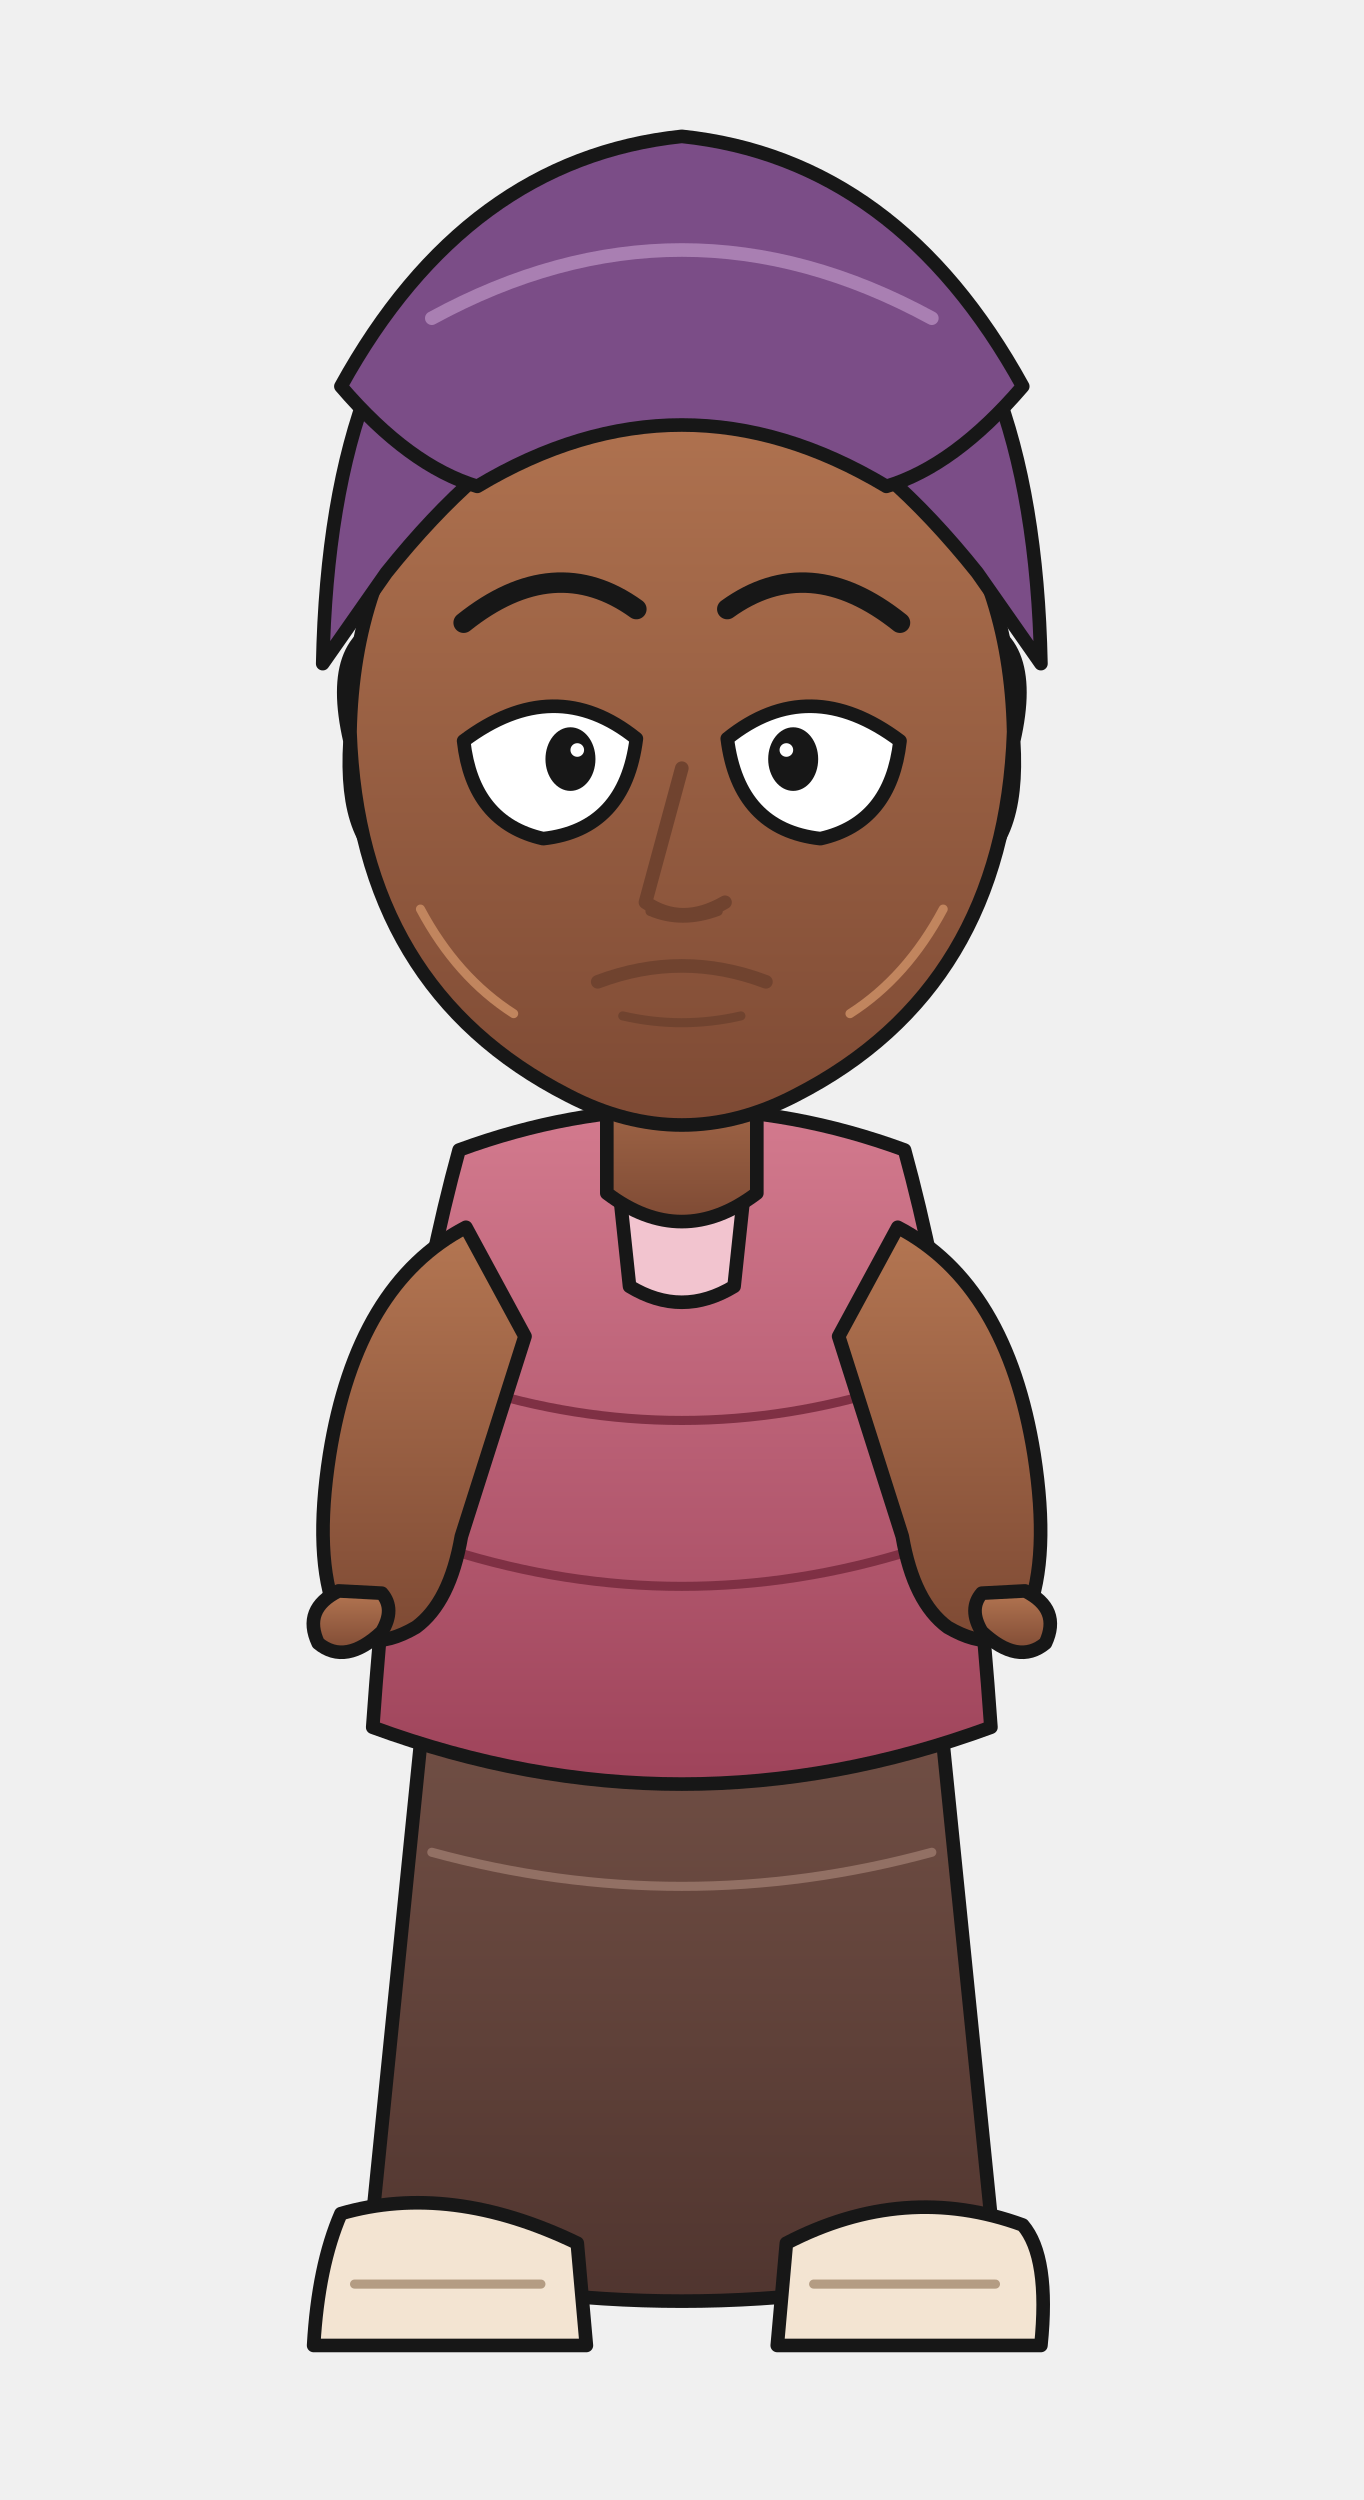
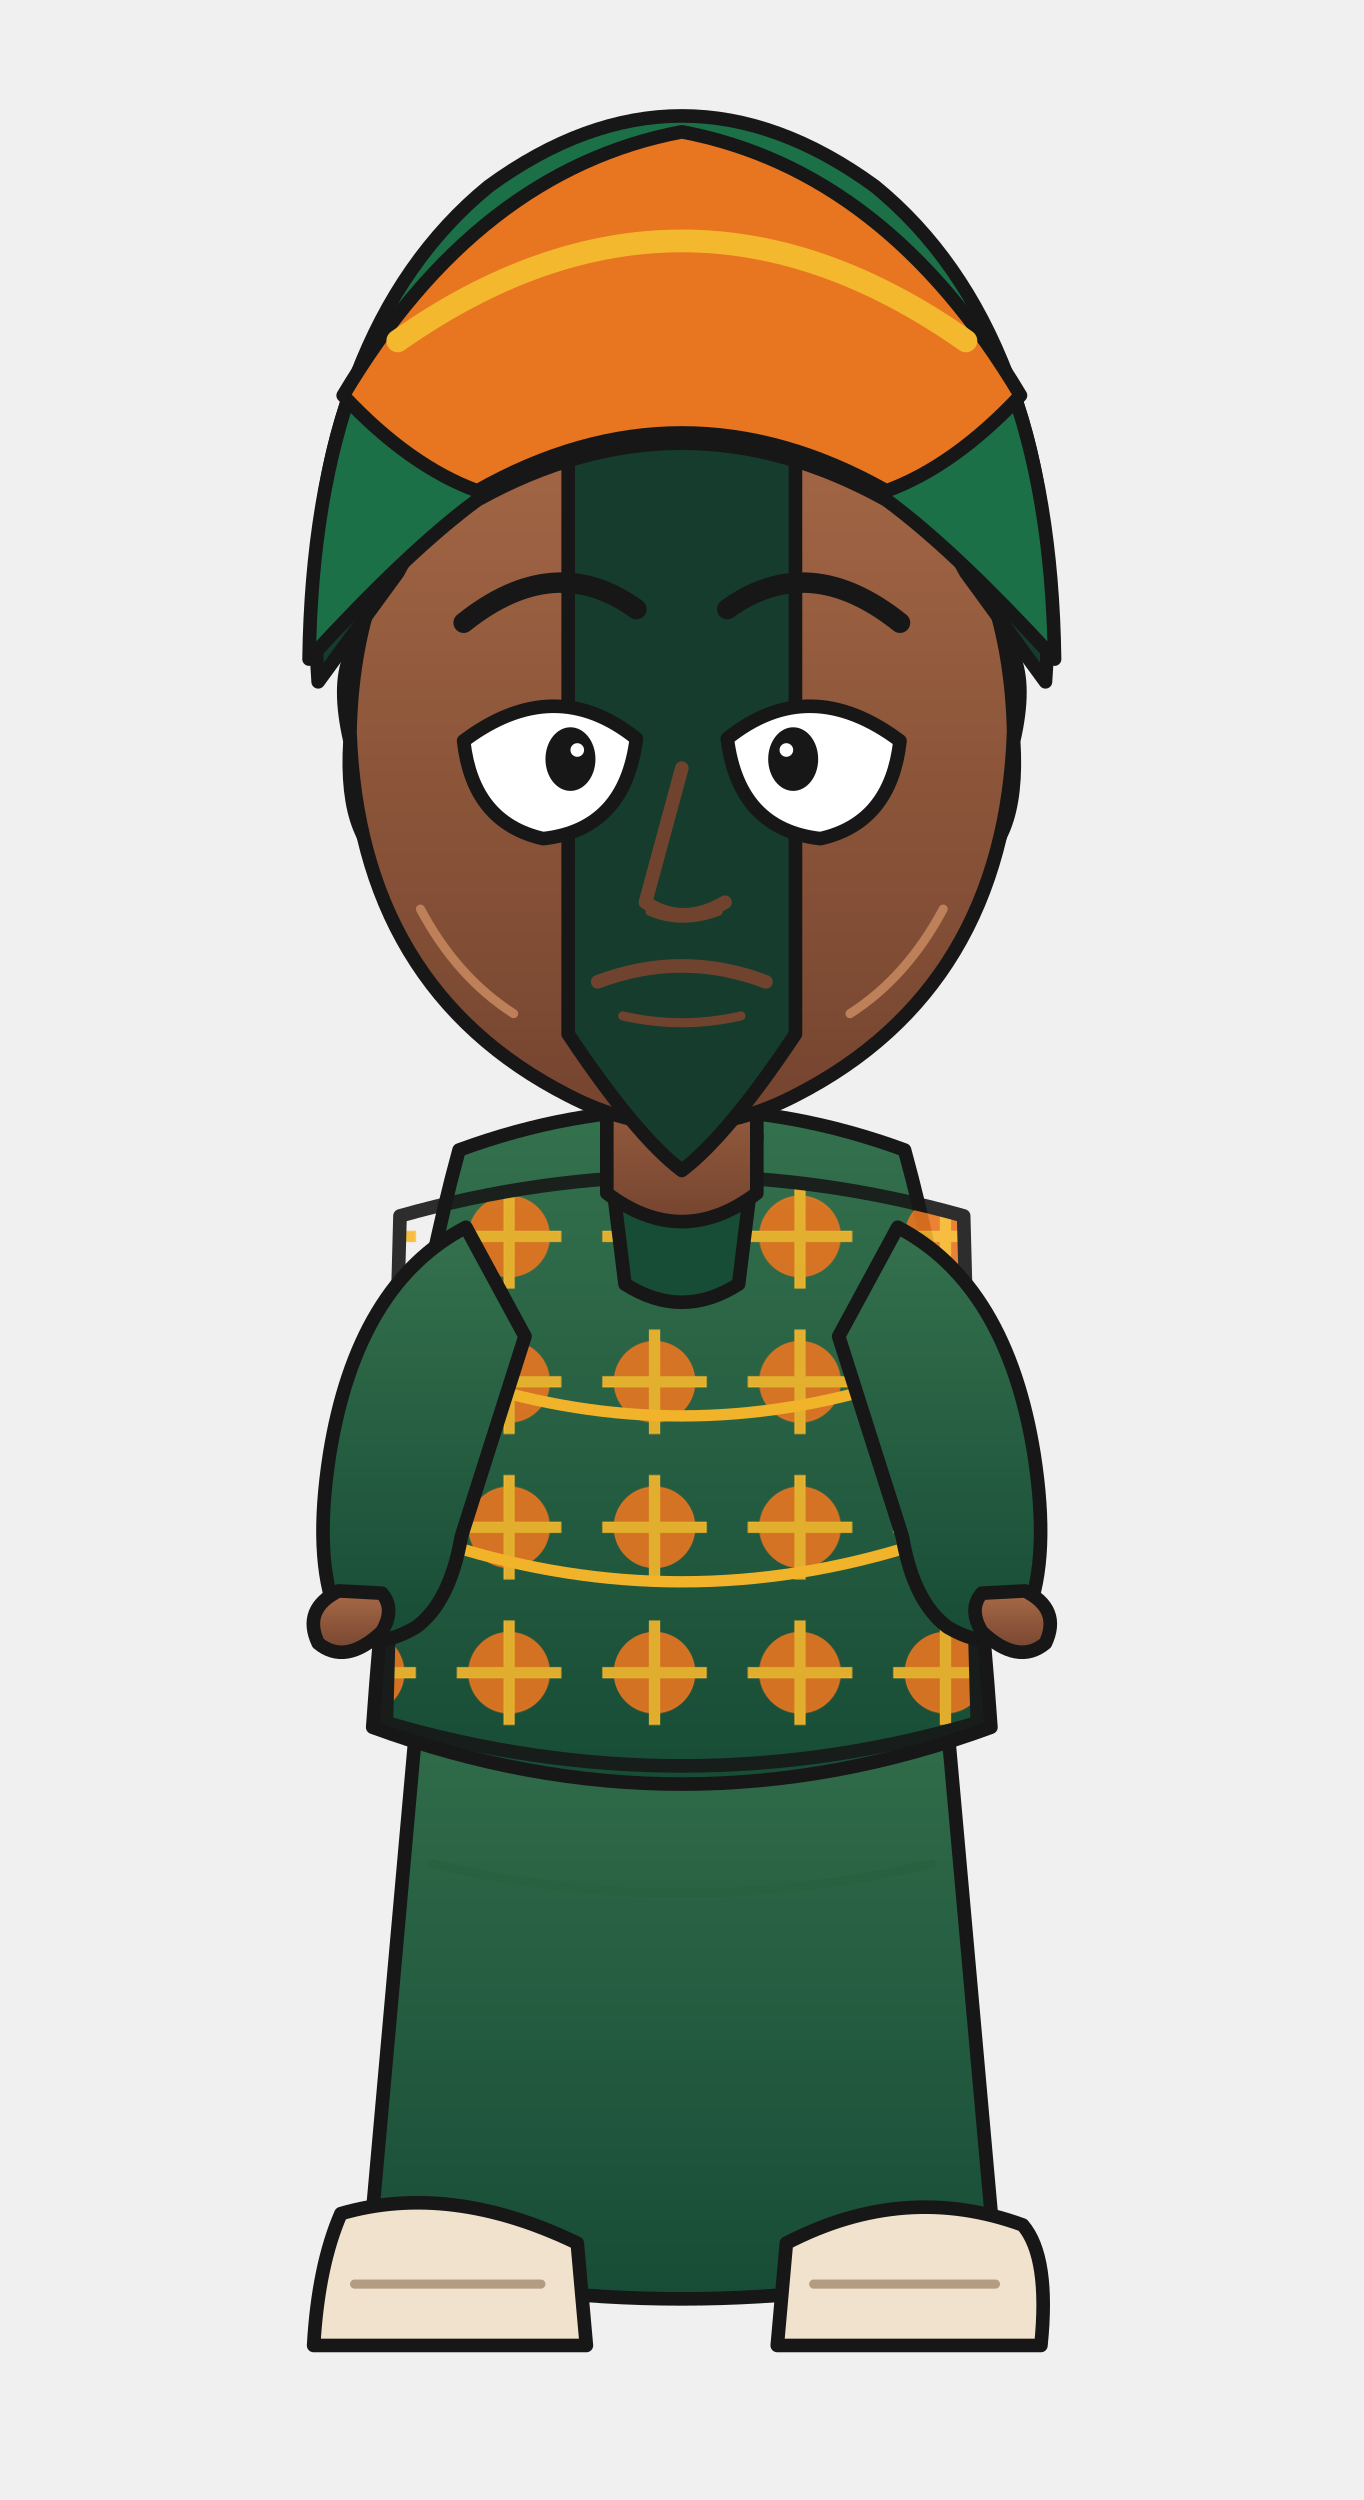
<svg xmlns="http://www.w3.org/2000/svg" viewBox="0 0 600 1100">
  <defs>
+     <linearGradient id="skin" x1="0" y1="0" x2="0" y2="1">
+       <stop offset="0" stop-color="#a96b48" />
+       <stop offset="1" stop-color="#75442f" />
+     </linearGradient>
    <linearGradient id="dress" x1="0" y1="0" x2="0" y2="1">
-       <stop offset="0" stop-color="#d37a8e" />
-       <stop offset="1" stop-color="#9e435a" />
+       <stop offset="0" stop-color="#34714d" />
+       <stop offset="1" stop-color="#174c36" />
    </linearGradient>
-     <linearGradient id="skin" x1="0" y1="0" x2="0" y2="1">
-       <stop offset="0" stop-color="#b47652" />
-       <stop offset="1" stop-color="#7e4a34" />
-     </linearGradient>
-     <linearGradient id="skirt" x1="0" y1="0" x2="0" y2="1">
-       <stop offset="0" stop-color="#765348" />
-       <stop offset="1" stop-color="#50352f" />
-     </linearGradient>
+     <pattern id="print" width="64" height="64" patternUnits="userSpaceOnUse">
+       <rect width="64" height="64" fill="none" />
+       <circle cx="32" cy="32" r="18" fill="#e87520" />
+       <path d="M32 9 L32 55 M9 32 L55 32" stroke="#f6b72c" stroke-width="5" />
+     </pattern>
  </defs>
  <g stroke="#171717" stroke-width="6" stroke-linejoin="round" stroke-linecap="round">
    <g data-layer="legs">
-       <path fill="url(#skirt)" d="M188 738 Q300 700 412 738 L438 995 Q300 1030 162 995Z" />
-       <path fill="none" stroke="#927064" stroke-width="4" d="M190 815 Q300 845 410 815" />
+       <path fill="url(#dress)" d="M185 738 Q300 704 415 738 L438 995 Q300 1028 162 995Z" />
+       <path fill="none" stroke="#28613f" stroke-width="4" d="M190 820 Q300 846 410 820" />
    </g>
    <g data-layer="shoes">
-       <path fill="#f3e4d2" d="M150 974 Q198 960 254 987 L258 1032 L138 1032 Q140 997 150 974Z" />
-       <path fill="#f3e4d2" d="M346 987 Q398 960 450 979 Q462 993 458 1032 L342 1032Z" />
+       <path fill="#f1e2cd" d="M150 974 Q198 960 254 987 L258 1032 L138 1032 Q140 997 150 974Z" />
+       <path fill="#f1e2cd" d="M346 987 Q398 960 450 979 Q462 993 458 1032 L342 1032Z" />
      <path fill="none" stroke="#b49c83" stroke-width="4" d="M156 1005 L238 1005 M358 1005 L438 1005" />
    </g>
    <g data-layer="torso">
      <path fill="url(#dress)" d="M202 506 Q300 470 398 506 Q425 604 436 760 Q300 810 164 760 Q175 604 202 506Z" />
-       <path fill="#f2c4cf" d="M270 500 L300 535 L330 500 L323 566 Q300 580 277 566Z" />
-       <path fill="none" stroke="#7f3044" stroke-width="4" d="M206 610 Q300 640 394 610 M198 682 Q300 714 402 682" />
+       <path fill="url(#print)" opacity="0.9" d="M176 535 Q300 500 424 535 L430 758 Q300 796 170 758Z" />
+       <path fill="none" stroke="#f1b329" stroke-width="5" d="M206 608 Q300 638 394 608 M198 680 Q300 712 402 680" />
+       <path fill="#174c36" d="M267 500 L300 535 L333 500 L325 565 Q300 581 275 565Z" />
    </g>
    <g data-layer="left_arm">
-       <path fill="url(#skin)" d="M205 540 Q157 565 145 640 Q138 685 148 710 Q159 730 183 716 Q198 705 203 676 L231 588Z" />
+       <path fill="url(#dress)" d="M205 540 Q157 565 145 640 Q138 685 148 710 Q159 730 183 716 Q198 705 203 676 L231 588Z" />
      <path fill="url(#skin)" d="M149 700 Q133 708 140 723 Q152 733 168 718 Q174 708 168 701Z" />
    </g>
    <g data-layer="right_arm">
-       <path fill="url(#skin)" d="M395 540 Q443 565 455 640 Q462 685 452 710 Q441 730 417 716 Q402 705 397 676 L369 588Z" />
+       <path fill="url(#dress)" d="M395 540 Q443 565 455 640 Q462 685 452 710 Q441 730 417 716 Q402 705 397 676 L369 588Z" />
      <path fill="url(#skin)" d="M451 700 Q467 708 460 723 Q448 733 432 718 Q426 708 432 701Z" />
    </g>
    <g data-layer="neck">
      <path fill="url(#skin)" d="M267 452 L267 525 Q300 550 333 525 L333 452Z" />
    </g>
    <g data-layer="ears">
      <path fill="url(#skin)" d="M154 326 Q143 278 176 273 Q202 277 205 326 Q202 372 177 383 Q151 374 154 326Z" />
      <path fill="url(#skin)" d="M446 326 Q457 278 424 273 Q398 277 395 326 Q398 372 423 383 Q449 374 446 326Z" />
-       <path fill="none" stroke="#70432f" stroke-width="4" d="M171 320 Q159 335 176 350 M429 320 Q441 335 424 350" />
+       <circle fill="#e5a21d" stroke="#9b6713" stroke-width="4" cx="176" cy="370" r="12" />
+       <circle fill="#e5a21d" stroke="#9b6713" stroke-width="4" cx="424" cy="370" r="12" />
    </g>
    <g data-layer="head">
      <path fill="url(#skin)" d="M154 322 Q157 186 300 150 Q443 186 446 322 Q442 435 350 482 Q300 508 250 482 Q158 435 154 322Z" />
-       <path fill="none" stroke="#c1855e" stroke-width="4" d="M185 400 Q201 430 226 446 M415 400 Q399 430 374 446" />
+       <path fill="none" stroke="#bd8059" stroke-width="4" d="M185 400 Q201 430 226 446 M415 400 Q399 430 374 446" />
+     </g>
+     <g data-layer="back_hair">
+       <path fill="#153c2c" d="M140 300 Q130 160 210 90 Q300 25 390 90 Q470 160 460 300 L425 252 Q392 190 350 165 L350 455 Q320 500 300 515 Q280 500 250 455 L250 165 Q208 190 175 252Z" />
    </g>
    <g data-layer="front_hair">
-       <path fill="#7b4d87" d="M142 292 Q145 145 218 96 Q300 42 382 96 Q455 145 458 292 L430 252 Q390 202 350 182 Q300 160 250 182 Q210 202 170 252Z" />
-       <path fill="#7b4d87" d="M150 170 Q205 70 300 60 Q395 70 450 170 Q420 205 390 214 Q300 160 210 214 Q180 205 150 170Z" />
-       <path fill="none" stroke="#a97fb2" stroke-width="6" d="M190 140 Q300 80 410 140" />
+       <path fill="#1c7048" d="M136 290 Q138 145 215 82 Q300 20 385 82 Q462 145 464 290 Q420 242 390 220 Q300 170 210 220 Q180 242 136 290Z" />
+       <path fill="#e87520" d="M151 174 Q210 75 300 58 Q390 75 449 174 Q420 205 390 216 Q300 165 210 216 Q180 205 151 174Z" />
+       <path fill="none" stroke="#f4b82e" stroke-width="10" d="M175 150 Q300 62 425 150" />
    </g>
    <g data-layer="left_eye">
      <path fill="#fff" d="M204 326 Q244 296 280 325 Q275 365 239 369 Q208 362 204 326Z" />
      <ellipse fill="#171717" stroke="none" cx="251" cy="334" rx="11" ry="14" />
      <circle fill="#fff" stroke="none" cx="254" cy="330" r="3" />
    </g>
    <g data-layer="right_eye">
      <path fill="#fff" d="M396 326 Q356 296 320 325 Q325 365 361 369 Q392 362 396 326Z" />
      <ellipse fill="#171717" stroke="none" cx="349" cy="334" rx="11" ry="14" />
      <circle fill="#fff" stroke="none" cx="346" cy="330" r="3" />
    </g>
    <g data-layer="left_brow">
      <path fill="none" stroke-width="9" d="M204 274 Q244 242 280 268" />
    </g>
    <g data-layer="right_brow">
      <path fill="none" stroke-width="9" d="M396 274 Q356 242 320 268" />
    </g>
    <g data-layer="nose">
      <path fill="none" stroke="#70432f" stroke-width="6" d="M300 338 L284 397 Q300 408 319 397" />
      <path fill="none" stroke="#70432f" stroke-width="4" d="M286 401 Q300 407 316 401" />
    </g>
    <g data-layer="mouth">
      <path fill="none" stroke="#70432f" stroke-width="6" d="M263 432 Q300 418 337 432" />
      <path fill="none" stroke="#70432f" stroke-width="4" d="M274 447 Q300 453 326 447" />
    </g>
  </g>
</svg>
